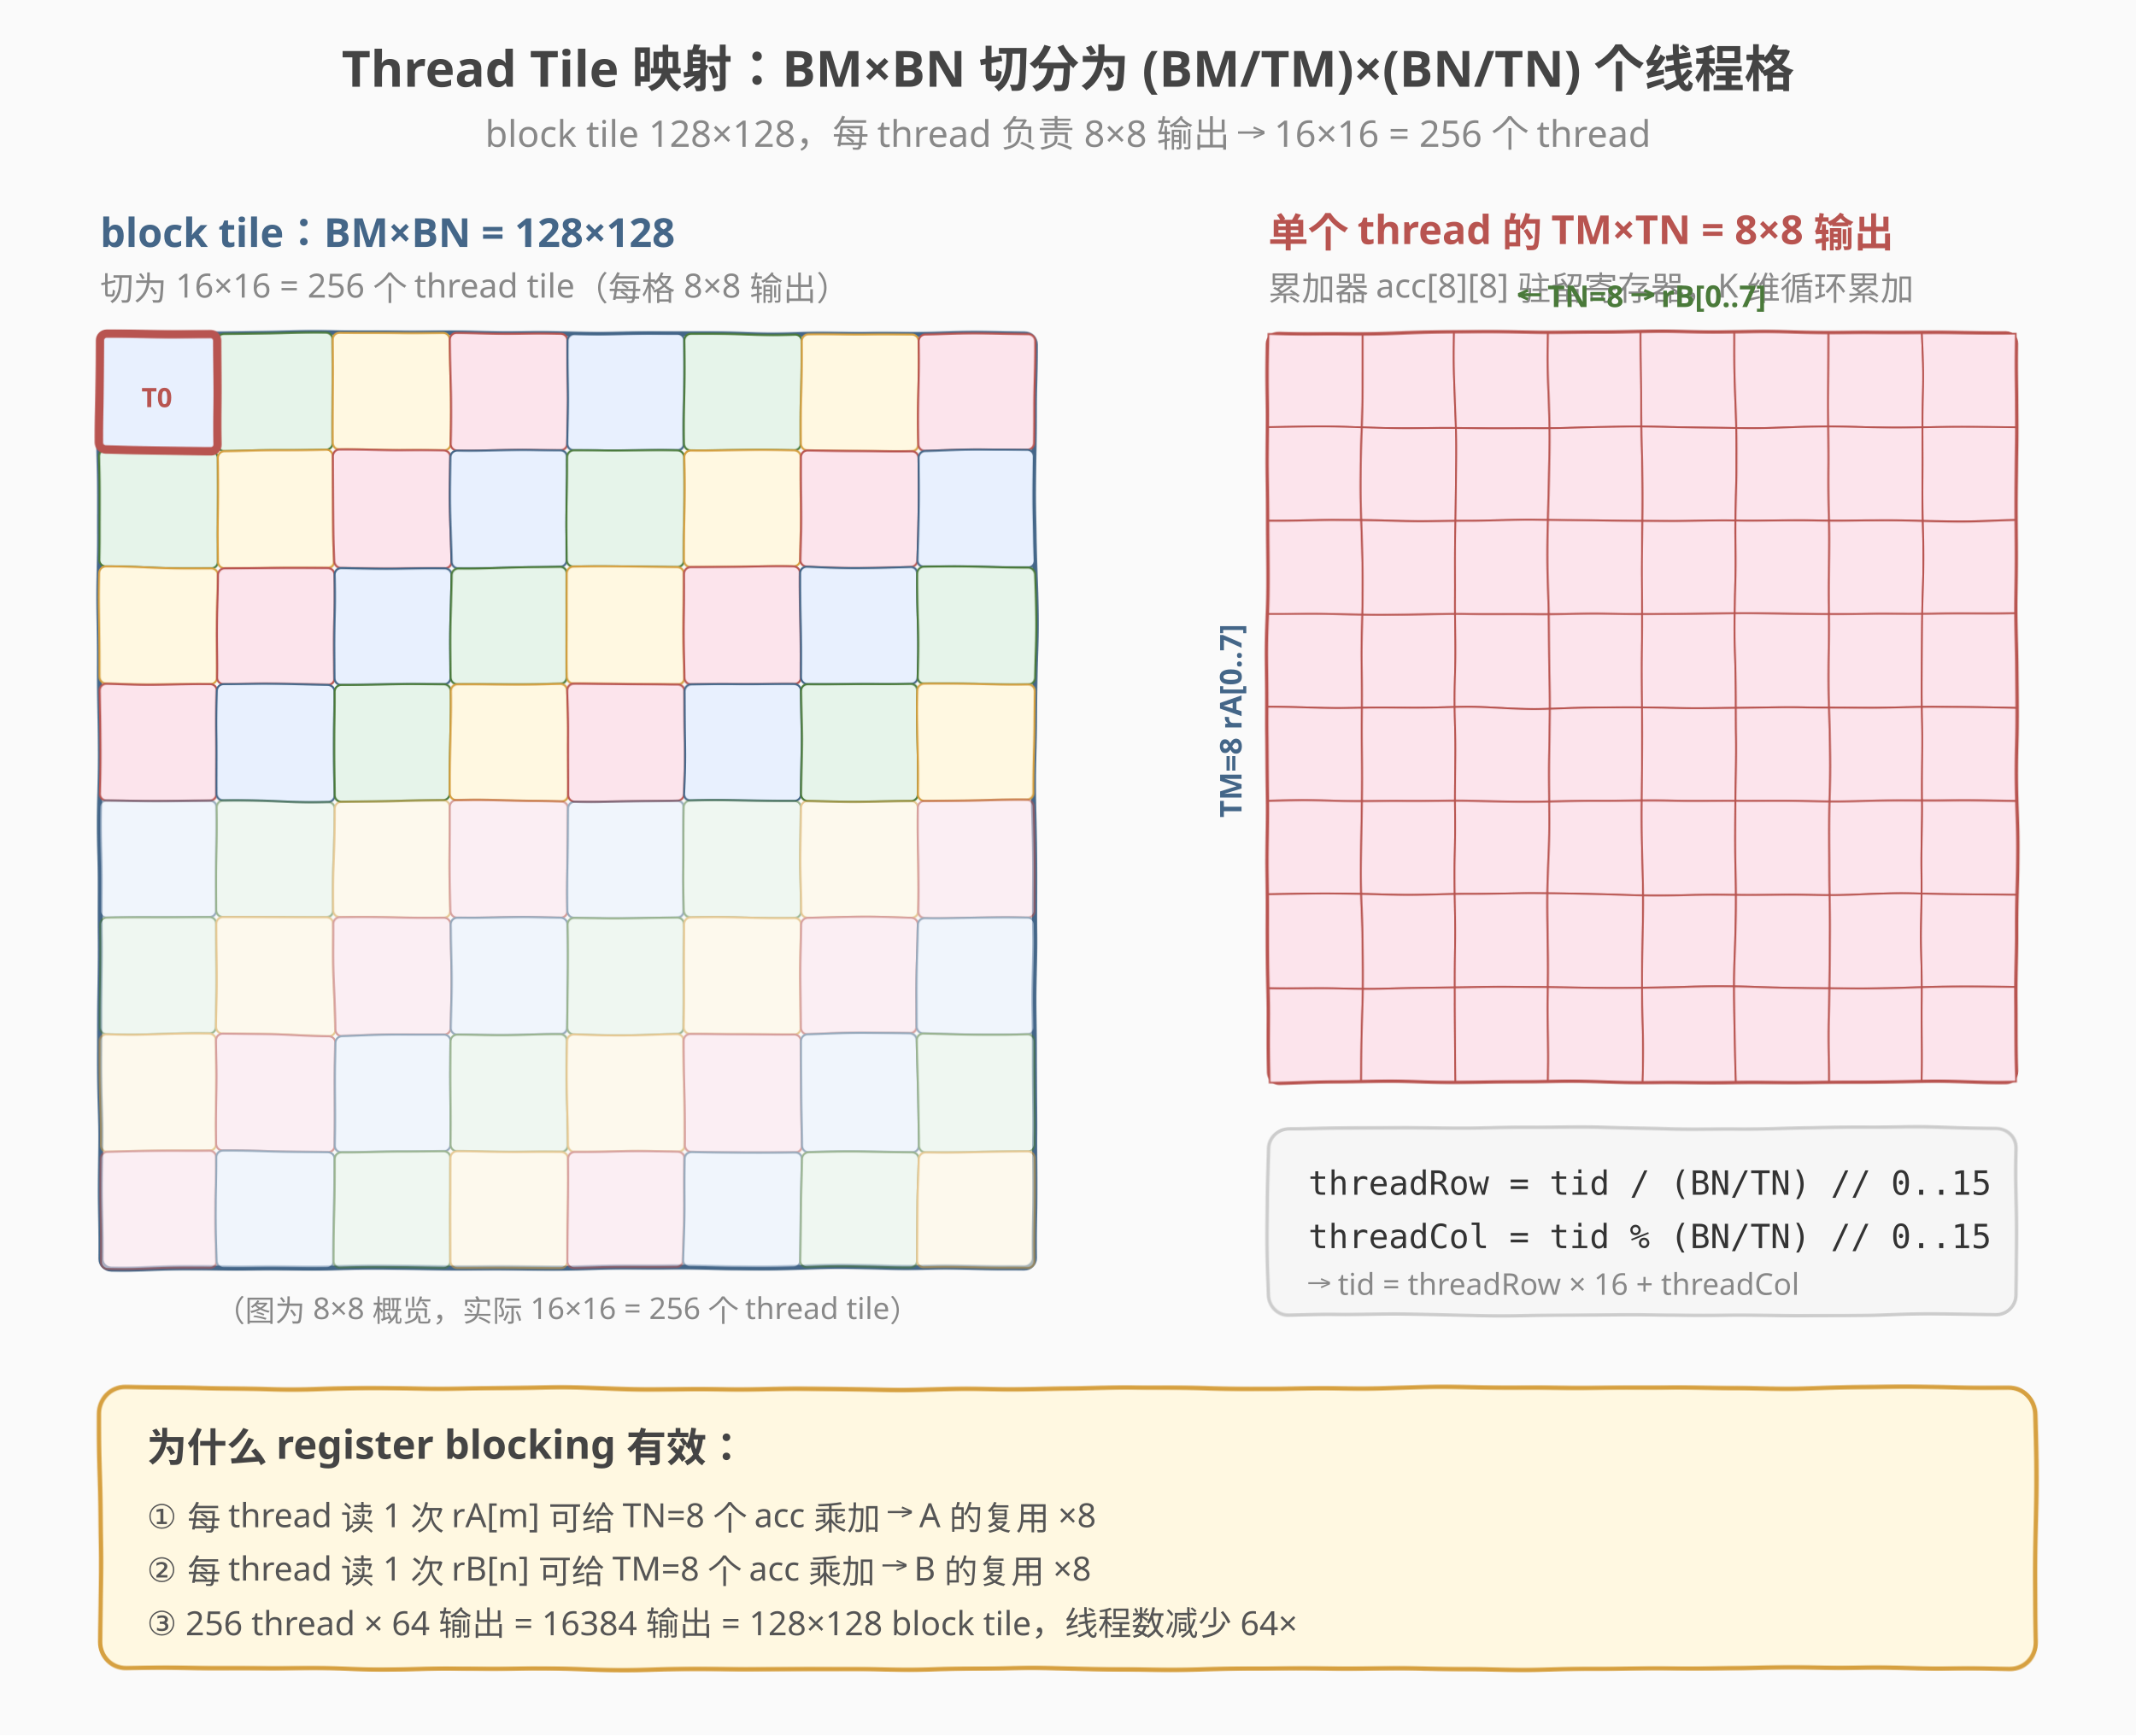
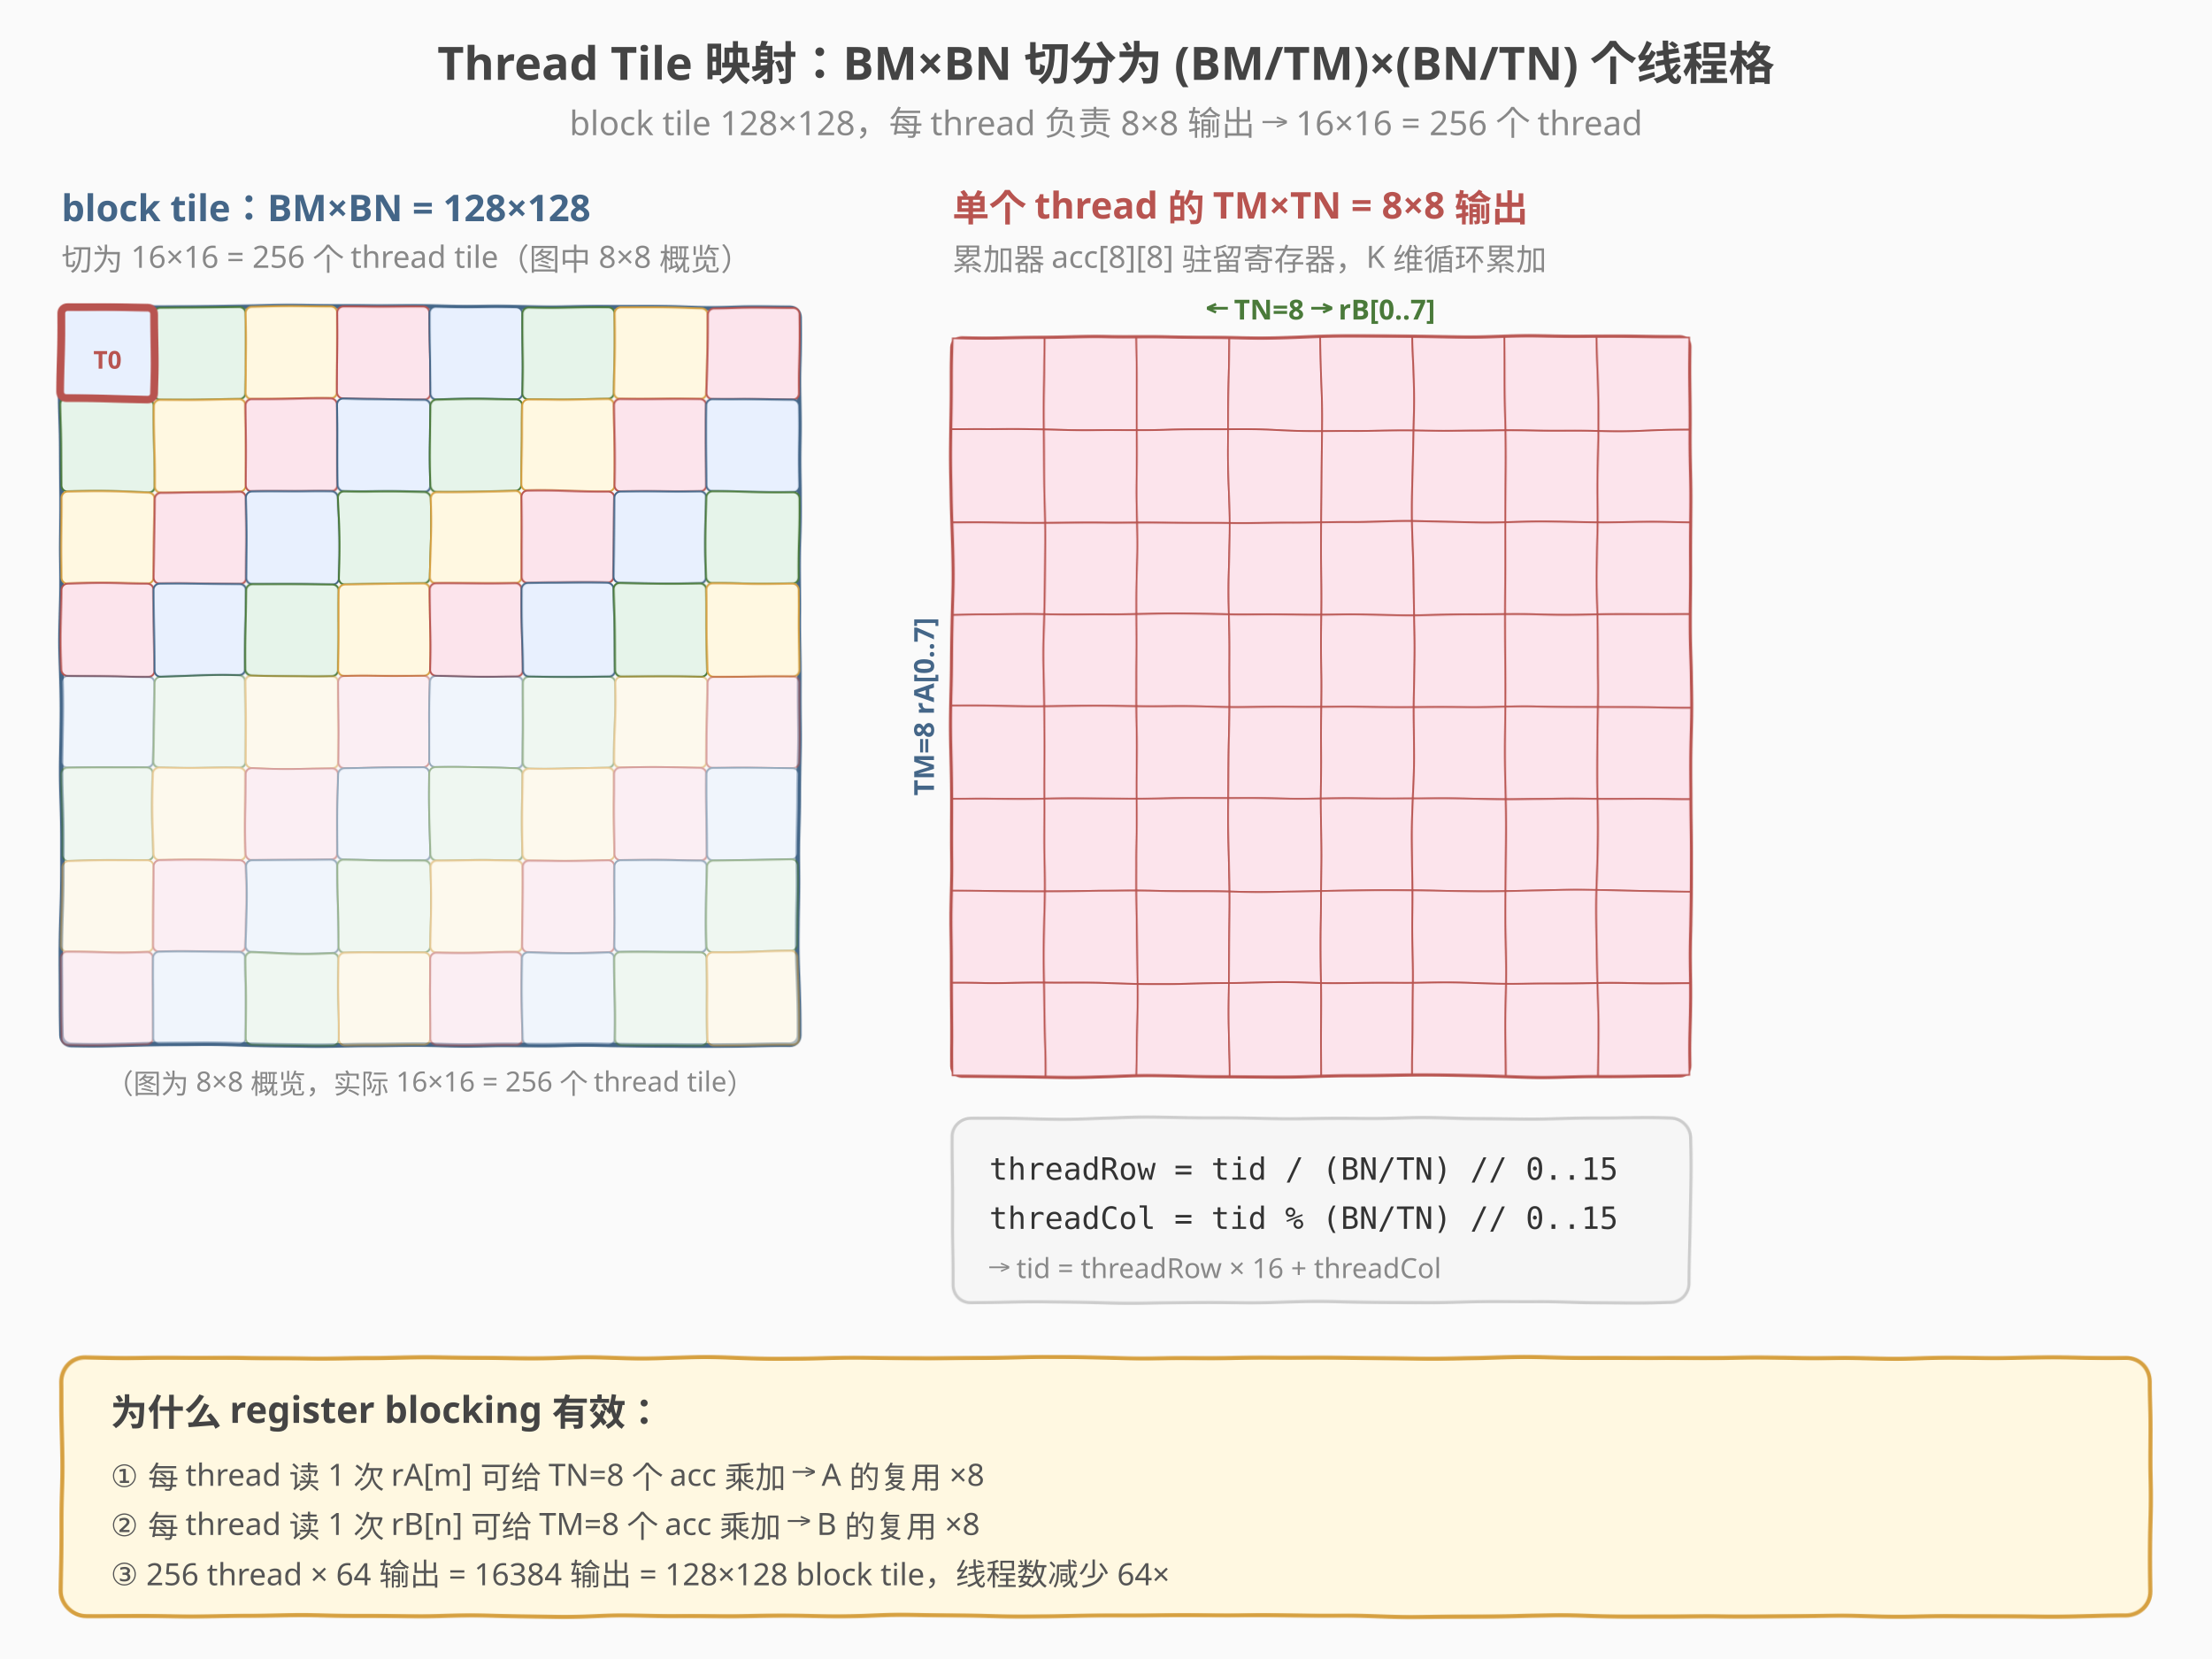
- <svg xmlns="http://www.w3.org/2000/svg" viewBox="0 0 640 520" font-family="'Comic Sans MS', 'Segoe UI', 'Kaiti SC', 楷体, cursive">
+ <svg xmlns="http://www.w3.org/2000/svg" viewBox="0 0 720 540" font-family="'Comic Sans MS', 'Segoe UI', 'Kaiti SC', 楷体, cursive">
  <defs>
    <filter id="rough2">
      <feTurbulence type="fractalNoise" baseFrequency="0.025" numOctaves="2" seed="7" />
      <feDisplacementMap in="SourceGraphic" scale="1.5" />
    </filter>
    <marker id="arr" markerWidth="8" markerHeight="8" refX="6" refY="4" orient="auto">
      <path d="M 0 0 L 8 4 L 0 8 z" fill="#666" />
    </marker>
  </defs>
-   <rect width="640" height="520" fill="#fafafa" />
-   <text x="320" y="26" text-anchor="middle" font-size="15" fill="#444" font-weight="bold">Thread Tile 映射：BM×BN 切分为 (BM/TM)×(BN/TN) 个线程格</text>
-   <text x="320" y="44" text-anchor="middle" font-size="11" fill="#888">block tile 128×128，每 thread 负责 8×8 输出 → 16×16 = 256 个 thread</text>
-   <text x="30" y="74" font-size="12" fill="#446688" font-weight="bold">block tile：BM×BN = 128×128</text>
-   <text x="30" y="90" font-size="10" fill="#888">切为 16×16 = 256 个 thread tile（每格 8×8 输出）</text>
+   <rect width="720" height="540" fill="#fafafa" />
+   <text x="360" y="26" text-anchor="middle" font-size="15" fill="#444" font-weight="bold">Thread Tile 映射：BM×BN 切分为 (BM/TM)×(BN/TN) 个线程格</text>
+   <text x="360" y="44" text-anchor="middle" font-size="11" fill="#888">block tile 128×128，每 thread 负责 8×8 输出 → 16×16 = 256 个 thread</text>
+   <text x="20" y="72" font-size="12" fill="#446688" font-weight="bold">block tile：BM×BN = 128×128</text>
+   <text x="20" y="88" font-size="10" fill="#888">切为 16×16 = 256 个 thread tile（图中 8×8 概览）</text>
  <g font-size="8" fill="#888">
-     <rect x="30" y="100" width="280" height="280" fill="none" stroke="#446688" stroke-width="1.5" rx="3" filter="url(#rough2)" />
-     <g>
-       <rect x="30" y="100" width="35" height="35" fill="#e8f0fe" stroke="#446688" stroke-width="0.6" rx="2" filter="url(#rough2)" />
-       <rect x="65" y="100" width="35" height="35" fill="#e6f4ea" stroke="#4a7a3a" stroke-width="0.6" rx="2" filter="url(#rough2)" />
-       <rect x="100" y="100" width="35" height="35" fill="#fff8e1" stroke="#d6a040" stroke-width="0.6" rx="2" filter="url(#rough2)" />
-       <rect x="135" y="100" width="35" height="35" fill="#fce4ec" stroke="#b85450" stroke-width="0.6" rx="2" filter="url(#rough2)" />
-       <rect x="170" y="100" width="35" height="35" fill="#e8f0fe" stroke="#446688" stroke-width="0.6" rx="2" filter="url(#rough2)" />
-       <rect x="205" y="100" width="35" height="35" fill="#e6f4ea" stroke="#4a7a3a" stroke-width="0.6" rx="2" filter="url(#rough2)" />
-       <rect x="240" y="100" width="35" height="35" fill="#fff8e1" stroke="#d6a040" stroke-width="0.6" rx="2" filter="url(#rough2)" />
-       <rect x="275" y="100" width="35" height="35" fill="#fce4ec" stroke="#b85450" stroke-width="0.6" rx="2" filter="url(#rough2)" />
+     <rect x="20" y="100" width="240" height="240" fill="none" stroke="#446688" stroke-width="1.5" rx="3" filter="url(#rough2)" />
+     <rect x="20" y="100" width="30" height="30" fill="#e8f0fe" stroke="#446688" stroke-width="0.6" rx="2" filter="url(#rough2)" />
+     <rect x="50" y="100" width="30" height="30" fill="#e6f4ea" stroke="#4a7a3a" stroke-width="0.6" rx="2" filter="url(#rough2)" />
+     <rect x="80" y="100" width="30" height="30" fill="#fff8e1" stroke="#d6a040" stroke-width="0.6" rx="2" filter="url(#rough2)" />
+     <rect x="110" y="100" width="30" height="30" fill="#fce4ec" stroke="#b85450" stroke-width="0.6" rx="2" filter="url(#rough2)" />
+     <rect x="140" y="100" width="30" height="30" fill="#e8f0fe" stroke="#446688" stroke-width="0.6" rx="2" filter="url(#rough2)" />
+     <rect x="170" y="100" width="30" height="30" fill="#e6f4ea" stroke="#4a7a3a" stroke-width="0.6" rx="2" filter="url(#rough2)" />
+     <rect x="200" y="100" width="30" height="30" fill="#fff8e1" stroke="#d6a040" stroke-width="0.6" rx="2" filter="url(#rough2)" />
+     <rect x="230" y="100" width="30" height="30" fill="#fce4ec" stroke="#b85450" stroke-width="0.6" rx="2" filter="url(#rough2)" />
+     <rect x="20" y="130" width="30" height="30" fill="#e6f4ea" stroke="#4a7a3a" stroke-width="0.6" rx="2" filter="url(#rough2)" />
+     <rect x="50" y="130" width="30" height="30" fill="#fff8e1" stroke="#d6a040" stroke-width="0.6" rx="2" filter="url(#rough2)" />
+     <rect x="80" y="130" width="30" height="30" fill="#fce4ec" stroke="#b85450" stroke-width="0.6" rx="2" filter="url(#rough2)" />
+     <rect x="110" y="130" width="30" height="30" fill="#e8f0fe" stroke="#446688" stroke-width="0.6" rx="2" filter="url(#rough2)" />
+     <rect x="140" y="130" width="30" height="30" fill="#e6f4ea" stroke="#4a7a3a" stroke-width="0.6" rx="2" filter="url(#rough2)" />
+     <rect x="170" y="130" width="30" height="30" fill="#fff8e1" stroke="#d6a040" stroke-width="0.6" rx="2" filter="url(#rough2)" />
+     <rect x="200" y="130" width="30" height="30" fill="#fce4ec" stroke="#b85450" stroke-width="0.6" rx="2" filter="url(#rough2)" />
+     <rect x="230" y="130" width="30" height="30" fill="#e8f0fe" stroke="#446688" stroke-width="0.6" rx="2" filter="url(#rough2)" />
+     <rect x="20" y="160" width="30" height="30" fill="#fff8e1" stroke="#d6a040" stroke-width="0.6" rx="2" filter="url(#rough2)" />
+     <rect x="50" y="160" width="30" height="30" fill="#fce4ec" stroke="#b85450" stroke-width="0.6" rx="2" filter="url(#rough2)" />
+     <rect x="80" y="160" width="30" height="30" fill="#e8f0fe" stroke="#446688" stroke-width="0.6" rx="2" filter="url(#rough2)" />
+     <rect x="110" y="160" width="30" height="30" fill="#e6f4ea" stroke="#4a7a3a" stroke-width="0.6" rx="2" filter="url(#rough2)" />
+     <rect x="140" y="160" width="30" height="30" fill="#fff8e1" stroke="#d6a040" stroke-width="0.6" rx="2" filter="url(#rough2)" />
+     <rect x="170" y="160" width="30" height="30" fill="#fce4ec" stroke="#b85450" stroke-width="0.6" rx="2" filter="url(#rough2)" />
+     <rect x="200" y="160" width="30" height="30" fill="#e8f0fe" stroke="#446688" stroke-width="0.6" rx="2" filter="url(#rough2)" />
+     <rect x="230" y="160" width="30" height="30" fill="#e6f4ea" stroke="#4a7a3a" stroke-width="0.6" rx="2" filter="url(#rough2)" />
+     <rect x="20" y="190" width="30" height="30" fill="#fce4ec" stroke="#b85450" stroke-width="0.6" rx="2" filter="url(#rough2)" />
+     <rect x="50" y="190" width="30" height="30" fill="#e8f0fe" stroke="#446688" stroke-width="0.6" rx="2" filter="url(#rough2)" />
+     <rect x="80" y="190" width="30" height="30" fill="#e6f4ea" stroke="#4a7a3a" stroke-width="0.6" rx="2" filter="url(#rough2)" />
+     <rect x="110" y="190" width="30" height="30" fill="#fff8e1" stroke="#d6a040" stroke-width="0.6" rx="2" filter="url(#rough2)" />
+     <rect x="140" y="190" width="30" height="30" fill="#fce4ec" stroke="#b85450" stroke-width="0.6" rx="2" filter="url(#rough2)" />
+     <rect x="170" y="190" width="30" height="30" fill="#e8f0fe" stroke="#446688" stroke-width="0.6" rx="2" filter="url(#rough2)" />
+     <rect x="200" y="190" width="30" height="30" fill="#e6f4ea" stroke="#4a7a3a" stroke-width="0.6" rx="2" filter="url(#rough2)" />
+     <rect x="230" y="190" width="30" height="30" fill="#fff8e1" stroke="#d6a040" stroke-width="0.6" rx="2" filter="url(#rough2)" />
+     <g opacity="0.55">
+       <rect x="20" y="220" width="30" height="30" fill="#e8f0fe" stroke="#446688" stroke-width="0.6" rx="2" filter="url(#rough2)" />
+       <rect x="50" y="220" width="30" height="30" fill="#e6f4ea" stroke="#4a7a3a" stroke-width="0.6" rx="2" filter="url(#rough2)" />
+       <rect x="80" y="220" width="30" height="30" fill="#fff8e1" stroke="#d6a040" stroke-width="0.6" rx="2" filter="url(#rough2)" />
+       <rect x="110" y="220" width="30" height="30" fill="#fce4ec" stroke="#b85450" stroke-width="0.6" rx="2" filter="url(#rough2)" />
+       <rect x="140" y="220" width="30" height="30" fill="#e8f0fe" stroke="#446688" stroke-width="0.6" rx="2" filter="url(#rough2)" />
+       <rect x="170" y="220" width="30" height="30" fill="#e6f4ea" stroke="#4a7a3a" stroke-width="0.6" rx="2" filter="url(#rough2)" />
+       <rect x="200" y="220" width="30" height="30" fill="#fff8e1" stroke="#d6a040" stroke-width="0.6" rx="2" filter="url(#rough2)" />
+       <rect x="230" y="220" width="30" height="30" fill="#fce4ec" stroke="#b85450" stroke-width="0.6" rx="2" filter="url(#rough2)" />
+       <rect x="20" y="250" width="30" height="30" fill="#e6f4ea" stroke="#4a7a3a" stroke-width="0.6" rx="2" filter="url(#rough2)" />
+       <rect x="50" y="250" width="30" height="30" fill="#fff8e1" stroke="#d6a040" stroke-width="0.6" rx="2" filter="url(#rough2)" />
+       <rect x="80" y="250" width="30" height="30" fill="#fce4ec" stroke="#b85450" stroke-width="0.6" rx="2" filter="url(#rough2)" />
+       <rect x="110" y="250" width="30" height="30" fill="#e8f0fe" stroke="#446688" stroke-width="0.6" rx="2" filter="url(#rough2)" />
+       <rect x="140" y="250" width="30" height="30" fill="#e6f4ea" stroke="#4a7a3a" stroke-width="0.6" rx="2" filter="url(#rough2)" />
+       <rect x="170" y="250" width="30" height="30" fill="#fff8e1" stroke="#d6a040" stroke-width="0.6" rx="2" filter="url(#rough2)" />
+       <rect x="200" y="250" width="30" height="30" fill="#fce4ec" stroke="#b85450" stroke-width="0.6" rx="2" filter="url(#rough2)" />
+       <rect x="230" y="250" width="30" height="30" fill="#e8f0fe" stroke="#446688" stroke-width="0.6" rx="2" filter="url(#rough2)" />
+       <rect x="20" y="280" width="30" height="30" fill="#fff8e1" stroke="#d6a040" stroke-width="0.6" rx="2" filter="url(#rough2)" />
+       <rect x="50" y="280" width="30" height="30" fill="#fce4ec" stroke="#b85450" stroke-width="0.6" rx="2" filter="url(#rough2)" />
+       <rect x="80" y="280" width="30" height="30" fill="#e8f0fe" stroke="#446688" stroke-width="0.6" rx="2" filter="url(#rough2)" />
+       <rect x="110" y="280" width="30" height="30" fill="#e6f4ea" stroke="#4a7a3a" stroke-width="0.6" rx="2" filter="url(#rough2)" />
+       <rect x="140" y="280" width="30" height="30" fill="#fff8e1" stroke="#d6a040" stroke-width="0.6" rx="2" filter="url(#rough2)" />
+       <rect x="170" y="280" width="30" height="30" fill="#fce4ec" stroke="#b85450" stroke-width="0.6" rx="2" filter="url(#rough2)" />
+       <rect x="200" y="280" width="30" height="30" fill="#e8f0fe" stroke="#446688" stroke-width="0.6" rx="2" filter="url(#rough2)" />
+       <rect x="230" y="280" width="30" height="30" fill="#e6f4ea" stroke="#4a7a3a" stroke-width="0.6" rx="2" filter="url(#rough2)" />
+       <rect x="20" y="310" width="30" height="30" fill="#fce4ec" stroke="#b85450" stroke-width="0.6" rx="2" filter="url(#rough2)" />
+       <rect x="50" y="310" width="30" height="30" fill="#e8f0fe" stroke="#446688" stroke-width="0.6" rx="2" filter="url(#rough2)" />
+       <rect x="80" y="310" width="30" height="30" fill="#e6f4ea" stroke="#4a7a3a" stroke-width="0.6" rx="2" filter="url(#rough2)" />
+       <rect x="110" y="310" width="30" height="30" fill="#fff8e1" stroke="#d6a040" stroke-width="0.6" rx="2" filter="url(#rough2)" />
+       <rect x="140" y="310" width="30" height="30" fill="#fce4ec" stroke="#b85450" stroke-width="0.6" rx="2" filter="url(#rough2)" />
+       <rect x="170" y="310" width="30" height="30" fill="#e8f0fe" stroke="#446688" stroke-width="0.6" rx="2" filter="url(#rough2)" />
+       <rect x="200" y="310" width="30" height="30" fill="#e6f4ea" stroke="#4a7a3a" stroke-width="0.6" rx="2" filter="url(#rough2)" />
+       <rect x="230" y="310" width="30" height="30" fill="#fff8e1" stroke="#d6a040" stroke-width="0.6" rx="2" filter="url(#rough2)" />
    </g>
-     <g>
-       <rect x="30" y="135" width="35" height="35" fill="#e6f4ea" stroke="#4a7a3a" stroke-width="0.6" rx="2" filter="url(#rough2)" />
-       <rect x="65" y="135" width="35" height="35" fill="#fff8e1" stroke="#d6a040" stroke-width="0.6" rx="2" filter="url(#rough2)" />
-       <rect x="100" y="135" width="35" height="35" fill="#fce4ec" stroke="#b85450" stroke-width="0.6" rx="2" filter="url(#rough2)" />
-       <rect x="135" y="135" width="35" height="35" fill="#e8f0fe" stroke="#446688" stroke-width="0.6" rx="2" filter="url(#rough2)" />
-       <rect x="170" y="135" width="35" height="35" fill="#e6f4ea" stroke="#4a7a3a" stroke-width="0.6" rx="2" filter="url(#rough2)" />
-       <rect x="205" y="135" width="35" height="35" fill="#fff8e1" stroke="#d6a040" stroke-width="0.6" rx="2" filter="url(#rough2)" />
-       <rect x="240" y="135" width="35" height="35" fill="#fce4ec" stroke="#b85450" stroke-width="0.6" rx="2" filter="url(#rough2)" />
-       <rect x="275" y="135" width="35" height="35" fill="#e8f0fe" stroke="#446688" stroke-width="0.6" rx="2" filter="url(#rough2)" />
-     </g>
-     <g>
-       <rect x="30" y="170" width="35" height="35" fill="#fff8e1" stroke="#d6a040" stroke-width="0.6" rx="2" filter="url(#rough2)" />
-       <rect x="65" y="170" width="35" height="35" fill="#fce4ec" stroke="#b85450" stroke-width="0.6" rx="2" filter="url(#rough2)" />
-       <rect x="100" y="170" width="35" height="35" fill="#e8f0fe" stroke="#446688" stroke-width="0.6" rx="2" filter="url(#rough2)" />
-       <rect x="135" y="170" width="35" height="35" fill="#e6f4ea" stroke="#4a7a3a" stroke-width="0.6" rx="2" filter="url(#rough2)" />
-       <rect x="170" y="170" width="35" height="35" fill="#fff8e1" stroke="#d6a040" stroke-width="0.6" rx="2" filter="url(#rough2)" />
-       <rect x="205" y="170" width="35" height="35" fill="#fce4ec" stroke="#b85450" stroke-width="0.6" rx="2" filter="url(#rough2)" />
-       <rect x="240" y="170" width="35" height="35" fill="#e8f0fe" stroke="#446688" stroke-width="0.6" rx="2" filter="url(#rough2)" />
-       <rect x="275" y="170" width="35" height="35" fill="#e6f4ea" stroke="#4a7a3a" stroke-width="0.6" rx="2" filter="url(#rough2)" />
-     </g>
-     <g>
-       <rect x="30" y="205" width="35" height="35" fill="#fce4ec" stroke="#b85450" stroke-width="0.6" rx="2" filter="url(#rough2)" />
-       <rect x="65" y="205" width="35" height="35" fill="#e8f0fe" stroke="#446688" stroke-width="0.6" rx="2" filter="url(#rough2)" />
-       <rect x="100" y="205" width="35" height="35" fill="#e6f4ea" stroke="#4a7a3a" stroke-width="0.6" rx="2" filter="url(#rough2)" />
-       <rect x="135" y="205" width="35" height="35" fill="#fff8e1" stroke="#d6a040" stroke-width="0.6" rx="2" filter="url(#rough2)" />
-       <rect x="170" y="205" width="35" height="35" fill="#fce4ec" stroke="#b85450" stroke-width="0.6" rx="2" filter="url(#rough2)" />
-       <rect x="205" y="205" width="35" height="35" fill="#e8f0fe" stroke="#446688" stroke-width="0.6" rx="2" filter="url(#rough2)" />
-       <rect x="240" y="205" width="35" height="35" fill="#e6f4ea" stroke="#4a7a3a" stroke-width="0.6" rx="2" filter="url(#rough2)" />
-       <rect x="275" y="205" width="35" height="35" fill="#fff8e1" stroke="#d6a040" stroke-width="0.6" rx="2" filter="url(#rough2)" />
-     </g>
-     <g opacity="0.55">
-       <rect x="30" y="240" width="35" height="35" fill="#e8f0fe" stroke="#446688" stroke-width="0.6" rx="2" filter="url(#rough2)" />
-       <rect x="65" y="240" width="35" height="35" fill="#e6f4ea" stroke="#4a7a3a" stroke-width="0.6" rx="2" filter="url(#rough2)" />
-       <rect x="100" y="240" width="35" height="35" fill="#fff8e1" stroke="#d6a040" stroke-width="0.6" rx="2" filter="url(#rough2)" />
-       <rect x="135" y="240" width="35" height="35" fill="#fce4ec" stroke="#b85450" stroke-width="0.6" rx="2" filter="url(#rough2)" />
-       <rect x="170" y="240" width="35" height="35" fill="#e8f0fe" stroke="#446688" stroke-width="0.6" rx="2" filter="url(#rough2)" />
-       <rect x="205" y="240" width="35" height="35" fill="#e6f4ea" stroke="#4a7a3a" stroke-width="0.6" rx="2" filter="url(#rough2)" />
-       <rect x="240" y="240" width="35" height="35" fill="#fff8e1" stroke="#d6a040" stroke-width="0.6" rx="2" filter="url(#rough2)" />
-       <rect x="275" y="240" width="35" height="35" fill="#fce4ec" stroke="#b85450" stroke-width="0.6" rx="2" filter="url(#rough2)" />
-       <rect x="30" y="275" width="35" height="35" fill="#e6f4ea" stroke="#4a7a3a" stroke-width="0.6" rx="2" filter="url(#rough2)" />
-       <rect x="65" y="275" width="35" height="35" fill="#fff8e1" stroke="#d6a040" stroke-width="0.6" rx="2" filter="url(#rough2)" />
-       <rect x="100" y="275" width="35" height="35" fill="#fce4ec" stroke="#b85450" stroke-width="0.6" rx="2" filter="url(#rough2)" />
-       <rect x="135" y="275" width="35" height="35" fill="#e8f0fe" stroke="#446688" stroke-width="0.6" rx="2" filter="url(#rough2)" />
-       <rect x="170" y="275" width="35" height="35" fill="#e6f4ea" stroke="#4a7a3a" stroke-width="0.6" rx="2" filter="url(#rough2)" />
-       <rect x="205" y="275" width="35" height="35" fill="#fff8e1" stroke="#d6a040" stroke-width="0.6" rx="2" filter="url(#rough2)" />
-       <rect x="240" y="275" width="35" height="35" fill="#fce4ec" stroke="#b85450" stroke-width="0.6" rx="2" filter="url(#rough2)" />
-       <rect x="275" y="275" width="35" height="35" fill="#e8f0fe" stroke="#446688" stroke-width="0.6" rx="2" filter="url(#rough2)" />
-       <rect x="30" y="310" width="35" height="35" fill="#fff8e1" stroke="#d6a040" stroke-width="0.6" rx="2" filter="url(#rough2)" />
-       <rect x="65" y="310" width="35" height="35" fill="#fce4ec" stroke="#b85450" stroke-width="0.6" rx="2" filter="url(#rough2)" />
-       <rect x="100" y="310" width="35" height="35" fill="#e8f0fe" stroke="#446688" stroke-width="0.6" rx="2" filter="url(#rough2)" />
-       <rect x="135" y="310" width="35" height="35" fill="#e6f4ea" stroke="#4a7a3a" stroke-width="0.6" rx="2" filter="url(#rough2)" />
-       <rect x="170" y="310" width="35" height="35" fill="#fff8e1" stroke="#d6a040" stroke-width="0.6" rx="2" filter="url(#rough2)" />
-       <rect x="205" y="310" width="35" height="35" fill="#fce4ec" stroke="#b85450" stroke-width="0.6" rx="2" filter="url(#rough2)" />
-       <rect x="240" y="310" width="35" height="35" fill="#e8f0fe" stroke="#446688" stroke-width="0.6" rx="2" filter="url(#rough2)" />
-       <rect x="275" y="310" width="35" height="35" fill="#e6f4ea" stroke="#4a7a3a" stroke-width="0.6" rx="2" filter="url(#rough2)" />
-       <rect x="30" y="345" width="35" height="35" fill="#fce4ec" stroke="#b85450" stroke-width="0.6" rx="2" filter="url(#rough2)" />
-       <rect x="65" y="345" width="35" height="35" fill="#e8f0fe" stroke="#446688" stroke-width="0.6" rx="2" filter="url(#rough2)" />
-       <rect x="100" y="345" width="35" height="35" fill="#e6f4ea" stroke="#4a7a3a" stroke-width="0.6" rx="2" filter="url(#rough2)" />
-       <rect x="135" y="345" width="35" height="35" fill="#fff8e1" stroke="#d6a040" stroke-width="0.6" rx="2" filter="url(#rough2)" />
-       <rect x="170" y="345" width="35" height="35" fill="#fce4ec" stroke="#b85450" stroke-width="0.6" rx="2" filter="url(#rough2)" />
-       <rect x="205" y="345" width="35" height="35" fill="#e8f0fe" stroke="#446688" stroke-width="0.6" rx="2" filter="url(#rough2)" />
-       <rect x="240" y="345" width="35" height="35" fill="#e6f4ea" stroke="#4a7a3a" stroke-width="0.6" rx="2" filter="url(#rough2)" />
-       <rect x="275" y="345" width="35" height="35" fill="#fff8e1" stroke="#d6a040" stroke-width="0.6" rx="2" filter="url(#rough2)" />
-     </g>
-     <rect x="30" y="100" width="35" height="35" fill="none" stroke="#b85450" stroke-width="2.5" rx="2" filter="url(#rough2)" />
-     <text x="47" y="122" text-anchor="middle" font-size="8" fill="#b85450" font-weight="bold">T0</text>
+     <rect x="20" y="100" width="30" height="30" fill="none" stroke="#b85450" stroke-width="2.5" rx="2" filter="url(#rough2)" />
+     <text x="35" y="120" text-anchor="middle" font-size="8" fill="#b85450" font-weight="bold">T0</text>
  </g>
-   <text x="170" y="396" text-anchor="middle" font-size="9" fill="#888">（图为 8×8 概览，实际 16×16 = 256 个 thread tile）</text>
-   <text x="380" y="74" font-size="12" fill="#b85450" font-weight="bold">单个 thread 的 TM×TN = 8×8 输出</text>
-   <text x="380" y="90" font-size="10" fill="#888">累加器 acc[8][8] 驻留寄存器，K 维循环累加</text>
+   <text x="140" y="356" text-anchor="middle" font-size="9" fill="#888">（图为 8×8 概览，实际 16×16 = 256 个 thread tile）</text>
+   <text x="310" y="72" font-size="12" fill="#b85450" font-weight="bold">单个 thread 的 TM×TN = 8×8 输出</text>
+   <text x="310" y="88" font-size="10" fill="#888">累加器 acc[8][8] 驻留寄存器，K 维循环累加</text>
+   <text x="430" y="104" text-anchor="middle" font-size="9" fill="#4a7a3a" font-weight="bold">← TN=8 →  rB[0..7]</text>
+   <text x="304" y="230" text-anchor="middle" font-size="9" fill="#446688" font-weight="bold" transform="rotate(-90 304 230)">TM=8  rA[0..7]</text>
  <g font-size="8" fill="#333">
-     <rect x="380" y="100" width="224" height="224" fill="none" stroke="#b85450" stroke-width="1.5" rx="3" filter="url(#rough2)" />
-     <g>
-       <rect x="380" y="100" width="28" height="28" fill="#fce4ec" stroke="#b85450" stroke-width="0.5" filter="url(#rough2)" />
-       <rect x="408" y="100" width="28" height="28" fill="#fce4ec" stroke="#b85450" stroke-width="0.5" filter="url(#rough2)" />
-       <rect x="436" y="100" width="28" height="28" fill="#fce4ec" stroke="#b85450" stroke-width="0.5" filter="url(#rough2)" />
-       <rect x="464" y="100" width="28" height="28" fill="#fce4ec" stroke="#b85450" stroke-width="0.5" filter="url(#rough2)" />
-       <rect x="492" y="100" width="28" height="28" fill="#fce4ec" stroke="#b85450" stroke-width="0.5" filter="url(#rough2)" />
-       <rect x="520" y="100" width="28" height="28" fill="#fce4ec" stroke="#b85450" stroke-width="0.5" filter="url(#rough2)" />
-       <rect x="548" y="100" width="28" height="28" fill="#fce4ec" stroke="#b85450" stroke-width="0.5" filter="url(#rough2)" />
-       <rect x="576" y="100" width="28" height="28" fill="#fce4ec" stroke="#b85450" stroke-width="0.5" filter="url(#rough2)" />
-       <rect x="380" y="128" width="28" height="28" fill="#fce4ec" stroke="#b85450" stroke-width="0.5" filter="url(#rough2)" />
-       <rect x="408" y="128" width="28" height="28" fill="#fce4ec" stroke="#b85450" stroke-width="0.5" filter="url(#rough2)" />
-       <rect x="436" y="128" width="28" height="28" fill="#fce4ec" stroke="#b85450" stroke-width="0.5" filter="url(#rough2)" />
-       <rect x="464" y="128" width="28" height="28" fill="#fce4ec" stroke="#b85450" stroke-width="0.5" filter="url(#rough2)" />
-       <rect x="492" y="128" width="28" height="28" fill="#fce4ec" stroke="#b85450" stroke-width="0.5" filter="url(#rough2)" />
-       <rect x="520" y="128" width="28" height="28" fill="#fce4ec" stroke="#b85450" stroke-width="0.5" filter="url(#rough2)" />
-       <rect x="548" y="128" width="28" height="28" fill="#fce4ec" stroke="#b85450" stroke-width="0.5" filter="url(#rough2)" />
-       <rect x="576" y="128" width="28" height="28" fill="#fce4ec" stroke="#b85450" stroke-width="0.5" filter="url(#rough2)" />
-       <rect x="380" y="156" width="28" height="28" fill="#fce4ec" stroke="#b85450" stroke-width="0.5" filter="url(#rough2)" />
-       <rect x="408" y="156" width="28" height="28" fill="#fce4ec" stroke="#b85450" stroke-width="0.5" filter="url(#rough2)" />
-       <rect x="436" y="156" width="28" height="28" fill="#fce4ec" stroke="#b85450" stroke-width="0.5" filter="url(#rough2)" />
-       <rect x="464" y="156" width="28" height="28" fill="#fce4ec" stroke="#b85450" stroke-width="0.5" filter="url(#rough2)" />
-       <rect x="492" y="156" width="28" height="28" fill="#fce4ec" stroke="#b85450" stroke-width="0.5" filter="url(#rough2)" />
-       <rect x="520" y="156" width="28" height="28" fill="#fce4ec" stroke="#b85450" stroke-width="0.5" filter="url(#rough2)" />
-       <rect x="548" y="156" width="28" height="28" fill="#fce4ec" stroke="#b85450" stroke-width="0.5" filter="url(#rough2)" />
-       <rect x="576" y="156" width="28" height="28" fill="#fce4ec" stroke="#b85450" stroke-width="0.5" filter="url(#rough2)" />
-       <rect x="380" y="184" width="28" height="28" fill="#fce4ec" stroke="#b85450" stroke-width="0.5" filter="url(#rough2)" />
-       <rect x="408" y="184" width="28" height="28" fill="#fce4ec" stroke="#b85450" stroke-width="0.5" filter="url(#rough2)" />
-       <rect x="436" y="184" width="28" height="28" fill="#fce4ec" stroke="#b85450" stroke-width="0.5" filter="url(#rough2)" />
-       <rect x="464" y="184" width="28" height="28" fill="#fce4ec" stroke="#b85450" stroke-width="0.5" filter="url(#rough2)" />
-       <rect x="492" y="184" width="28" height="28" fill="#fce4ec" stroke="#b85450" stroke-width="0.5" filter="url(#rough2)" />
-       <rect x="520" y="184" width="28" height="28" fill="#fce4ec" stroke="#b85450" stroke-width="0.5" filter="url(#rough2)" />
-       <rect x="548" y="184" width="28" height="28" fill="#fce4ec" stroke="#b85450" stroke-width="0.5" filter="url(#rough2)" />
-       <rect x="576" y="184" width="28" height="28" fill="#fce4ec" stroke="#b85450" stroke-width="0.5" filter="url(#rough2)" />
-       <rect x="380" y="212" width="28" height="28" fill="#fce4ec" stroke="#b85450" stroke-width="0.5" filter="url(#rough2)" />
-       <rect x="408" y="212" width="28" height="28" fill="#fce4ec" stroke="#b85450" stroke-width="0.5" filter="url(#rough2)" />
-       <rect x="436" y="212" width="28" height="28" fill="#fce4ec" stroke="#b85450" stroke-width="0.5" filter="url(#rough2)" />
-       <rect x="464" y="212" width="28" height="28" fill="#fce4ec" stroke="#b85450" stroke-width="0.5" filter="url(#rough2)" />
-       <rect x="492" y="212" width="28" height="28" fill="#fce4ec" stroke="#b85450" stroke-width="0.5" filter="url(#rough2)" />
-       <rect x="520" y="212" width="28" height="28" fill="#fce4ec" stroke="#b85450" stroke-width="0.5" filter="url(#rough2)" />
-       <rect x="548" y="212" width="28" height="28" fill="#fce4ec" stroke="#b85450" stroke-width="0.5" filter="url(#rough2)" />
-       <rect x="576" y="212" width="28" height="28" fill="#fce4ec" stroke="#b85450" stroke-width="0.5" filter="url(#rough2)" />
-       <rect x="380" y="240" width="28" height="28" fill="#fce4ec" stroke="#b85450" stroke-width="0.5" filter="url(#rough2)" />
-       <rect x="408" y="240" width="28" height="28" fill="#fce4ec" stroke="#b85450" stroke-width="0.5" filter="url(#rough2)" />
-       <rect x="436" y="240" width="28" height="28" fill="#fce4ec" stroke="#b85450" stroke-width="0.5" filter="url(#rough2)" />
-       <rect x="464" y="240" width="28" height="28" fill="#fce4ec" stroke="#b85450" stroke-width="0.5" filter="url(#rough2)" />
-       <rect x="492" y="240" width="28" height="28" fill="#fce4ec" stroke="#b85450" stroke-width="0.5" filter="url(#rough2)" />
-       <rect x="520" y="240" width="28" height="28" fill="#fce4ec" stroke="#b85450" stroke-width="0.5" filter="url(#rough2)" />
-       <rect x="548" y="240" width="28" height="28" fill="#fce4ec" stroke="#b85450" stroke-width="0.5" filter="url(#rough2)" />
-       <rect x="576" y="240" width="28" height="28" fill="#fce4ec" stroke="#b85450" stroke-width="0.5" filter="url(#rough2)" />
-       <rect x="380" y="268" width="28" height="28" fill="#fce4ec" stroke="#b85450" stroke-width="0.5" filter="url(#rough2)" />
-       <rect x="408" y="268" width="28" height="28" fill="#fce4ec" stroke="#b85450" stroke-width="0.5" filter="url(#rough2)" />
-       <rect x="436" y="268" width="28" height="28" fill="#fce4ec" stroke="#b85450" stroke-width="0.5" filter="url(#rough2)" />
-       <rect x="464" y="268" width="28" height="28" fill="#fce4ec" stroke="#b85450" stroke-width="0.5" filter="url(#rough2)" />
-       <rect x="492" y="268" width="28" height="28" fill="#fce4ec" stroke="#b85450" stroke-width="0.5" filter="url(#rough2)" />
-       <rect x="520" y="268" width="28" height="28" fill="#fce4ec" stroke="#b85450" stroke-width="0.5" filter="url(#rough2)" />
-       <rect x="548" y="268" width="28" height="28" fill="#fce4ec" stroke="#b85450" stroke-width="0.5" filter="url(#rough2)" />
-       <rect x="576" y="268" width="28" height="28" fill="#fce4ec" stroke="#b85450" stroke-width="0.5" filter="url(#rough2)" />
-       <rect x="380" y="296" width="28" height="28" fill="#fce4ec" stroke="#b85450" stroke-width="0.5" filter="url(#rough2)" />
-       <rect x="408" y="296" width="28" height="28" fill="#fce4ec" stroke="#b85450" stroke-width="0.5" filter="url(#rough2)" />
-       <rect x="436" y="296" width="28" height="28" fill="#fce4ec" stroke="#b85450" stroke-width="0.5" filter="url(#rough2)" />
-       <rect x="464" y="296" width="28" height="28" fill="#fce4ec" stroke="#b85450" stroke-width="0.5" filter="url(#rough2)" />
-       <rect x="492" y="296" width="28" height="28" fill="#fce4ec" stroke="#b85450" stroke-width="0.5" filter="url(#rough2)" />
-       <rect x="520" y="296" width="28" height="28" fill="#fce4ec" stroke="#b85450" stroke-width="0.5" filter="url(#rough2)" />
-       <rect x="548" y="296" width="28" height="28" fill="#fce4ec" stroke="#b85450" stroke-width="0.5" filter="url(#rough2)" />
-       <rect x="576" y="296" width="28" height="28" fill="#fce4ec" stroke="#b85450" stroke-width="0.5" filter="url(#rough2)" />
-     </g>
-     <text x="492" y="92" text-anchor="middle" font-size="9" fill="#4a7a3a" font-weight="bold">← TN=8 →  rB[0..7]</text>
-     <text x="372" y="216" text-anchor="middle" font-size="9" fill="#446688" font-weight="bold" transform="rotate(-90 372 216)">TM=8  rA[0..7]</text>
+     <rect x="310" y="110" width="240" height="240" fill="none" stroke="#b85450" stroke-width="1.5" rx="3" filter="url(#rough2)" />
+     <rect x="310" y="110" width="30" height="30" fill="#fce4ec" stroke="#b85450" stroke-width="0.5" filter="url(#rough2)" />
+     <rect x="340" y="110" width="30" height="30" fill="#fce4ec" stroke="#b85450" stroke-width="0.5" filter="url(#rough2)" />
+     <rect x="370" y="110" width="30" height="30" fill="#fce4ec" stroke="#b85450" stroke-width="0.5" filter="url(#rough2)" />
+     <rect x="400" y="110" width="30" height="30" fill="#fce4ec" stroke="#b85450" stroke-width="0.5" filter="url(#rough2)" />
+     <rect x="430" y="110" width="30" height="30" fill="#fce4ec" stroke="#b85450" stroke-width="0.5" filter="url(#rough2)" />
+     <rect x="460" y="110" width="30" height="30" fill="#fce4ec" stroke="#b85450" stroke-width="0.5" filter="url(#rough2)" />
+     <rect x="490" y="110" width="30" height="30" fill="#fce4ec" stroke="#b85450" stroke-width="0.5" filter="url(#rough2)" />
+     <rect x="520" y="110" width="30" height="30" fill="#fce4ec" stroke="#b85450" stroke-width="0.5" filter="url(#rough2)" />
+     <rect x="310" y="140" width="30" height="30" fill="#fce4ec" stroke="#b85450" stroke-width="0.5" filter="url(#rough2)" />
+     <rect x="340" y="140" width="30" height="30" fill="#fce4ec" stroke="#b85450" stroke-width="0.5" filter="url(#rough2)" />
+     <rect x="370" y="140" width="30" height="30" fill="#fce4ec" stroke="#b85450" stroke-width="0.5" filter="url(#rough2)" />
+     <rect x="400" y="140" width="30" height="30" fill="#fce4ec" stroke="#b85450" stroke-width="0.5" filter="url(#rough2)" />
+     <rect x="430" y="140" width="30" height="30" fill="#fce4ec" stroke="#b85450" stroke-width="0.5" filter="url(#rough2)" />
+     <rect x="460" y="140" width="30" height="30" fill="#fce4ec" stroke="#b85450" stroke-width="0.5" filter="url(#rough2)" />
+     <rect x="490" y="140" width="30" height="30" fill="#fce4ec" stroke="#b85450" stroke-width="0.5" filter="url(#rough2)" />
+     <rect x="520" y="140" width="30" height="30" fill="#fce4ec" stroke="#b85450" stroke-width="0.5" filter="url(#rough2)" />
+     <rect x="310" y="170" width="30" height="30" fill="#fce4ec" stroke="#b85450" stroke-width="0.5" filter="url(#rough2)" />
+     <rect x="340" y="170" width="30" height="30" fill="#fce4ec" stroke="#b85450" stroke-width="0.5" filter="url(#rough2)" />
+     <rect x="370" y="170" width="30" height="30" fill="#fce4ec" stroke="#b85450" stroke-width="0.5" filter="url(#rough2)" />
+     <rect x="400" y="170" width="30" height="30" fill="#fce4ec" stroke="#b85450" stroke-width="0.5" filter="url(#rough2)" />
+     <rect x="430" y="170" width="30" height="30" fill="#fce4ec" stroke="#b85450" stroke-width="0.5" filter="url(#rough2)" />
+     <rect x="460" y="170" width="30" height="30" fill="#fce4ec" stroke="#b85450" stroke-width="0.5" filter="url(#rough2)" />
+     <rect x="490" y="170" width="30" height="30" fill="#fce4ec" stroke="#b85450" stroke-width="0.5" filter="url(#rough2)" />
+     <rect x="520" y="170" width="30" height="30" fill="#fce4ec" stroke="#b85450" stroke-width="0.5" filter="url(#rough2)" />
+     <rect x="310" y="200" width="30" height="30" fill="#fce4ec" stroke="#b85450" stroke-width="0.5" filter="url(#rough2)" />
+     <rect x="340" y="200" width="30" height="30" fill="#fce4ec" stroke="#b85450" stroke-width="0.5" filter="url(#rough2)" />
+     <rect x="370" y="200" width="30" height="30" fill="#fce4ec" stroke="#b85450" stroke-width="0.5" filter="url(#rough2)" />
+     <rect x="400" y="200" width="30" height="30" fill="#fce4ec" stroke="#b85450" stroke-width="0.5" filter="url(#rough2)" />
+     <rect x="430" y="200" width="30" height="30" fill="#fce4ec" stroke="#b85450" stroke-width="0.5" filter="url(#rough2)" />
+     <rect x="460" y="200" width="30" height="30" fill="#fce4ec" stroke="#b85450" stroke-width="0.5" filter="url(#rough2)" />
+     <rect x="490" y="200" width="30" height="30" fill="#fce4ec" stroke="#b85450" stroke-width="0.5" filter="url(#rough2)" />
+     <rect x="520" y="200" width="30" height="30" fill="#fce4ec" stroke="#b85450" stroke-width="0.5" filter="url(#rough2)" />
+     <rect x="310" y="230" width="30" height="30" fill="#fce4ec" stroke="#b85450" stroke-width="0.5" filter="url(#rough2)" />
+     <rect x="340" y="230" width="30" height="30" fill="#fce4ec" stroke="#b85450" stroke-width="0.5" filter="url(#rough2)" />
+     <rect x="370" y="230" width="30" height="30" fill="#fce4ec" stroke="#b85450" stroke-width="0.5" filter="url(#rough2)" />
+     <rect x="400" y="230" width="30" height="30" fill="#fce4ec" stroke="#b85450" stroke-width="0.5" filter="url(#rough2)" />
+     <rect x="430" y="230" width="30" height="30" fill="#fce4ec" stroke="#b85450" stroke-width="0.5" filter="url(#rough2)" />
+     <rect x="460" y="230" width="30" height="30" fill="#fce4ec" stroke="#b85450" stroke-width="0.5" filter="url(#rough2)" />
+     <rect x="490" y="230" width="30" height="30" fill="#fce4ec" stroke="#b85450" stroke-width="0.5" filter="url(#rough2)" />
+     <rect x="520" y="230" width="30" height="30" fill="#fce4ec" stroke="#b85450" stroke-width="0.5" filter="url(#rough2)" />
+     <rect x="310" y="260" width="30" height="30" fill="#fce4ec" stroke="#b85450" stroke-width="0.5" filter="url(#rough2)" />
+     <rect x="340" y="260" width="30" height="30" fill="#fce4ec" stroke="#b85450" stroke-width="0.5" filter="url(#rough2)" />
+     <rect x="370" y="260" width="30" height="30" fill="#fce4ec" stroke="#b85450" stroke-width="0.5" filter="url(#rough2)" />
+     <rect x="400" y="260" width="30" height="30" fill="#fce4ec" stroke="#b85450" stroke-width="0.5" filter="url(#rough2)" />
+     <rect x="430" y="260" width="30" height="30" fill="#fce4ec" stroke="#b85450" stroke-width="0.5" filter="url(#rough2)" />
+     <rect x="460" y="260" width="30" height="30" fill="#fce4ec" stroke="#b85450" stroke-width="0.5" filter="url(#rough2)" />
+     <rect x="490" y="260" width="30" height="30" fill="#fce4ec" stroke="#b85450" stroke-width="0.5" filter="url(#rough2)" />
+     <rect x="520" y="260" width="30" height="30" fill="#fce4ec" stroke="#b85450" stroke-width="0.5" filter="url(#rough2)" />
+     <rect x="310" y="290" width="30" height="30" fill="#fce4ec" stroke="#b85450" stroke-width="0.5" filter="url(#rough2)" />
+     <rect x="340" y="290" width="30" height="30" fill="#fce4ec" stroke="#b85450" stroke-width="0.5" filter="url(#rough2)" />
+     <rect x="370" y="290" width="30" height="30" fill="#fce4ec" stroke="#b85450" stroke-width="0.5" filter="url(#rough2)" />
+     <rect x="400" y="290" width="30" height="30" fill="#fce4ec" stroke="#b85450" stroke-width="0.5" filter="url(#rough2)" />
+     <rect x="430" y="290" width="30" height="30" fill="#fce4ec" stroke="#b85450" stroke-width="0.5" filter="url(#rough2)" />
+     <rect x="460" y="290" width="30" height="30" fill="#fce4ec" stroke="#b85450" stroke-width="0.5" filter="url(#rough2)" />
+     <rect x="490" y="290" width="30" height="30" fill="#fce4ec" stroke="#b85450" stroke-width="0.5" filter="url(#rough2)" />
+     <rect x="520" y="290" width="30" height="30" fill="#fce4ec" stroke="#b85450" stroke-width="0.5" filter="url(#rough2)" />
+     <rect x="310" y="320" width="30" height="30" fill="#fce4ec" stroke="#b85450" stroke-width="0.5" filter="url(#rough2)" />
+     <rect x="340" y="320" width="30" height="30" fill="#fce4ec" stroke="#b85450" stroke-width="0.5" filter="url(#rough2)" />
+     <rect x="370" y="320" width="30" height="30" fill="#fce4ec" stroke="#b85450" stroke-width="0.5" filter="url(#rough2)" />
+     <rect x="400" y="320" width="30" height="30" fill="#fce4ec" stroke="#b85450" stroke-width="0.5" filter="url(#rough2)" />
+     <rect x="430" y="320" width="30" height="30" fill="#fce4ec" stroke="#b85450" stroke-width="0.5" filter="url(#rough2)" />
+     <rect x="460" y="320" width="30" height="30" fill="#fce4ec" stroke="#b85450" stroke-width="0.5" filter="url(#rough2)" />
+     <rect x="490" y="320" width="30" height="30" fill="#fce4ec" stroke="#b85450" stroke-width="0.5" filter="url(#rough2)" />
+     <rect x="520" y="320" width="30" height="30" fill="#fce4ec" stroke="#b85450" stroke-width="0.5" filter="url(#rough2)" />
  </g>
-   <rect x="380" y="338" width="224" height="56" fill="#f6f6f6" stroke="#ccc" stroke-width="1" rx="6" filter="url(#rough2)" />
-   <text x="392" y="358" font-family="monospace" font-size="10" fill="#333">threadRow = tid / (BN/TN)  // 0..15</text>
-   <text x="392" y="374" font-family="monospace" font-size="10" fill="#333">threadCol = tid % (BN/TN)  // 0..15</text>
-   <text x="392" y="388" font-size="9" fill="#888">→ tid = threadRow × 16 + threadCol</text>
-   <rect x="30" y="416" width="580" height="84" fill="#fff8e1" stroke="#d6a040" stroke-width="1.3" rx="8" filter="url(#rough2)" />
-   <text x="44" y="438" font-size="12" fill="#444" font-weight="bold">为什么 register blocking 有效：</text>
-   <text x="44" y="458" font-size="10" fill="#555">① 每 thread 读 1 次 rA[m] 可给 TN=8 个 acc 乘加 → A 的复用 ×8</text>
-   <text x="44" y="474" font-size="10" fill="#555">② 每 thread 读 1 次 rB[n] 可给 TM=8 个 acc 乘加 → B 的复用 ×8</text>
-   <text x="44" y="490" font-size="10" fill="#555">③ 256 thread × 64 输出 = 16384 输出 = 128×128 block tile，线程数减少 64×</text>
+   <rect x="310" y="364" width="240" height="60" fill="#f6f6f6" stroke="#ccc" stroke-width="1" rx="6" filter="url(#rough2)" />
+   <text x="322" y="384" font-family="monospace" font-size="10" fill="#333">threadRow = tid / (BN/TN)  // 0..15</text>
+   <text x="322" y="400" font-family="monospace" font-size="10" fill="#333">threadCol = tid % (BN/TN)  // 0..15</text>
+   <text x="322" y="416" font-size="9" fill="#888">→ tid = threadRow × 16 + threadCol</text>
+   <rect x="20" y="442" width="680" height="84" fill="#fff8e1" stroke="#d6a040" stroke-width="1.3" rx="8" filter="url(#rough2)" />
+   <text x="36" y="464" font-size="12" fill="#444" font-weight="bold">为什么 register blocking 有效：</text>
+   <text x="36" y="484" font-size="10" fill="#555">① 每 thread 读 1 次 rA[m] 可给 TN=8 个 acc 乘加 → A 的复用 ×8</text>
+   <text x="36" y="500" font-size="10" fill="#555">② 每 thread 读 1 次 rB[n] 可给 TM=8 个 acc 乘加 → B 的复用 ×8</text>
+   <text x="36" y="516" font-size="10" fill="#555">③ 256 thread × 64 输出 = 16384 输出 = 128×128 block tile，线程数减少 64×</text>
</svg>
